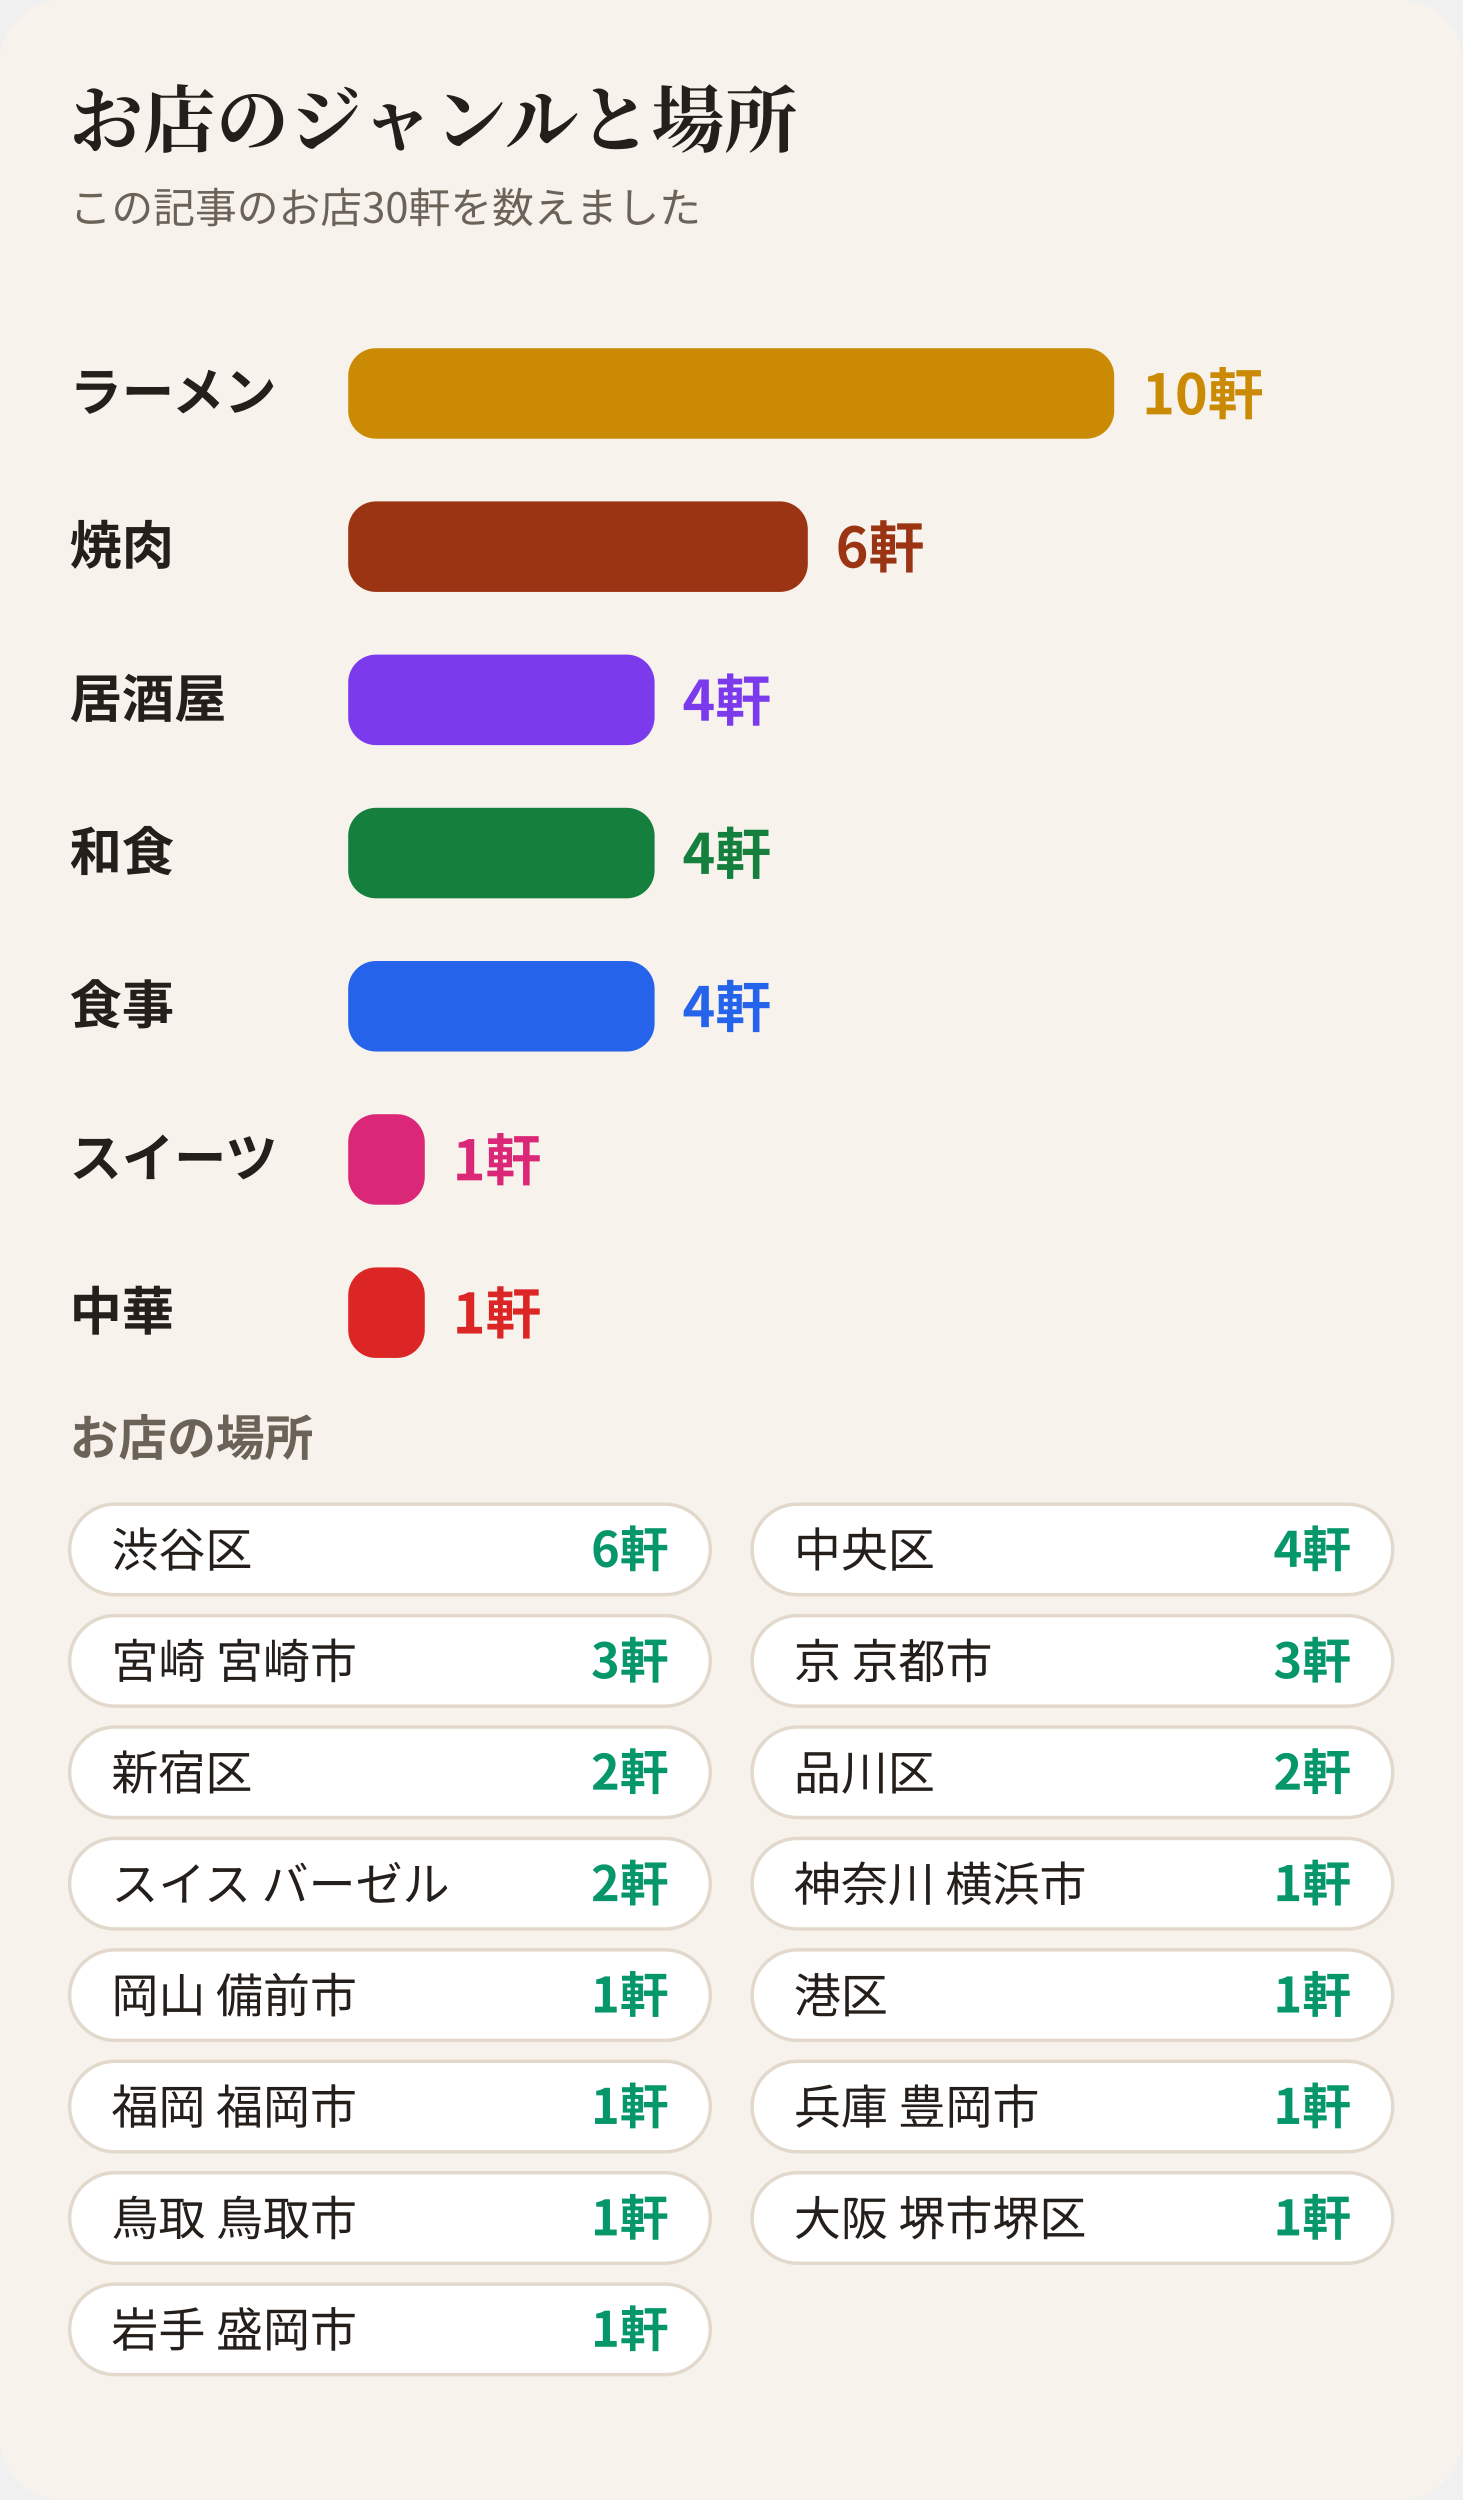
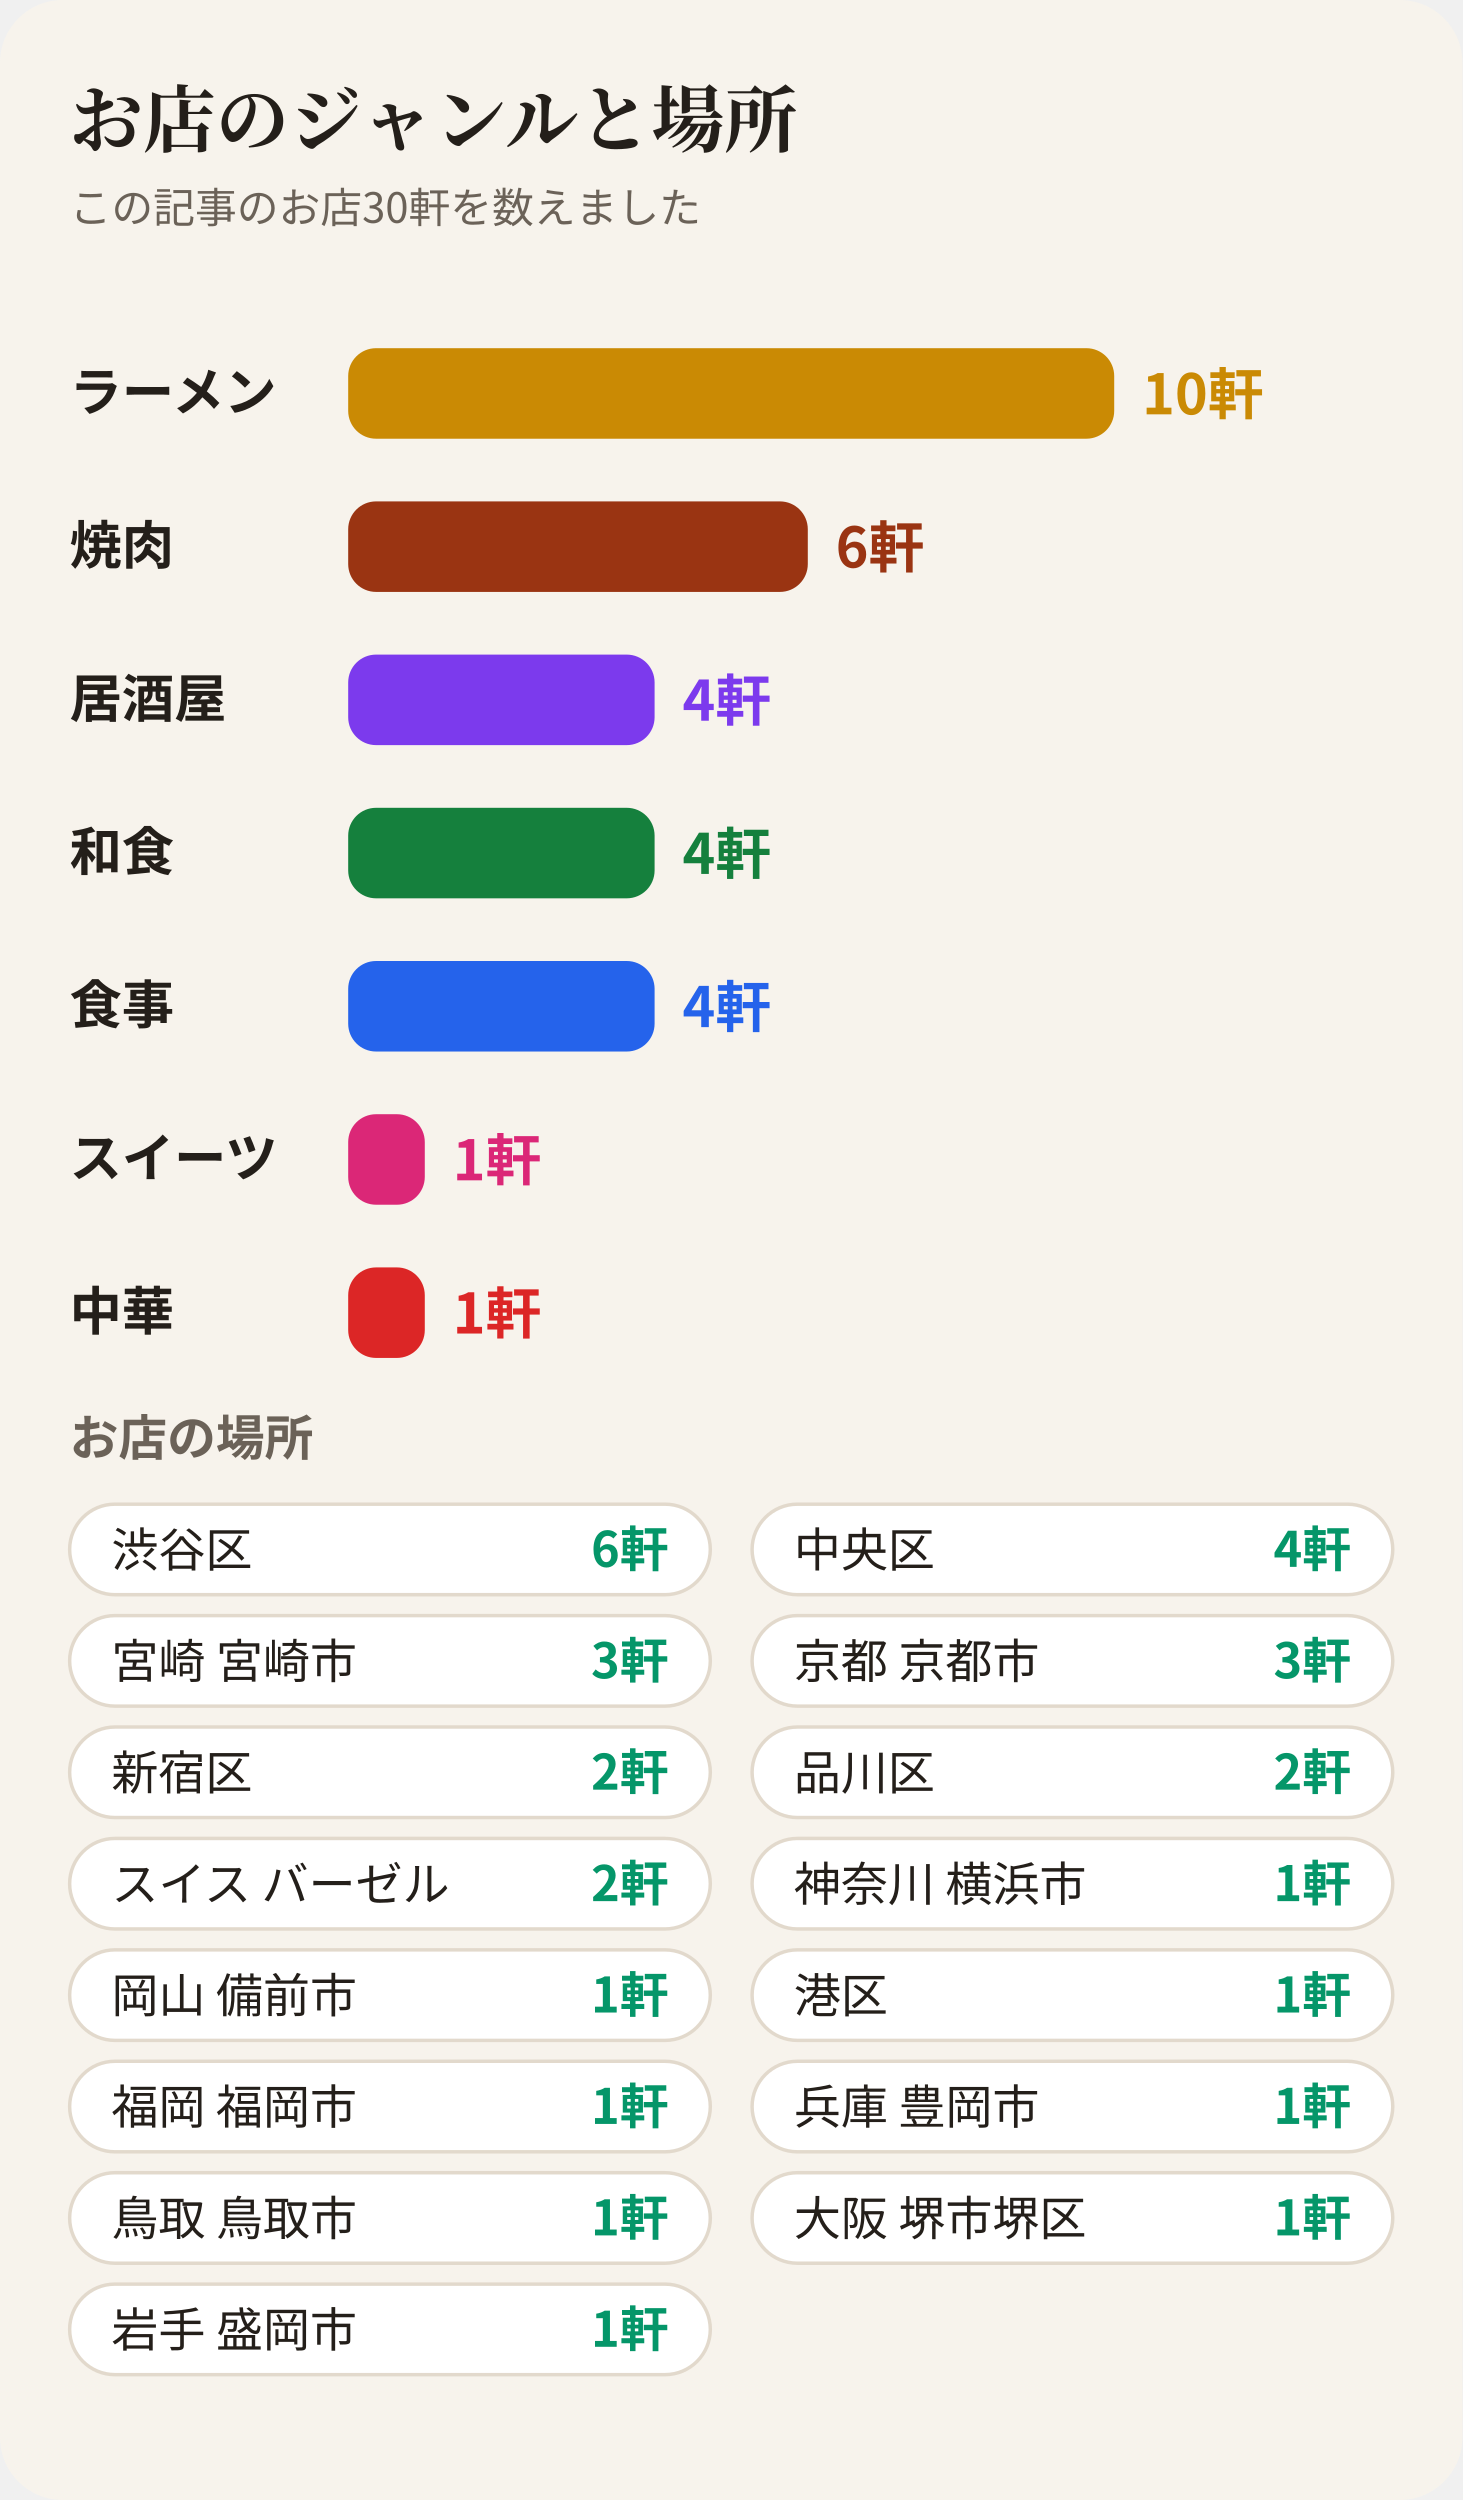
<svg xmlns="http://www.w3.org/2000/svg" viewBox="0 0 420 718" width="420" height="718" font-family="'Hiragino Sans','Noto Sans CJK JP','Noto Sans JP',sans-serif">
  <rect width="420" height="718" rx="18" fill="#F7F3EC" />
  <text x="20" y="42" font-size="21" font-weight="800" fill="#241F1A" font-family="'Hiragino Mincho ProN','Noto Serif CJK JP','Noto Serif JP',serif">お店のジャンルと場所</text>
  <text x="20" y="64" font-size="12" fill="#6B6258">この記事のお店30軒を数えました</text>
  <text x="20" y="118" font-size="15" font-weight="700" fill="#241F1A">ラーメン</text>
  <rect x="100" y="100" width="220" height="26" rx="8" fill="#ca8a04" />
  <text x="328" y="119" font-size="16" font-weight="800" fill="#ca8a04">10軒</text>
  <text x="20" y="162" font-size="15" font-weight="700" fill="#241F1A">焼肉</text>
  <rect x="100" y="144" width="132" height="26" rx="8" fill="#9a3412" />
  <text x="240" y="163" font-size="16" font-weight="800" fill="#9a3412">6軒</text>
  <text x="20" y="206" font-size="15" font-weight="700" fill="#241F1A">居酒屋</text>
  <rect x="100" y="188" width="88" height="26" rx="8" fill="#7c3aed" />
  <text x="196" y="207" font-size="16" font-weight="800" fill="#7c3aed">4軒</text>
  <text x="20" y="250" font-size="15" font-weight="700" fill="#241F1A">和食</text>
  <rect x="100" y="232" width="88" height="26" rx="8" fill="#15803d" />
  <text x="196" y="251" font-size="16" font-weight="800" fill="#15803d">4軒</text>
  <text x="20" y="294" font-size="15" font-weight="700" fill="#241F1A">食事</text>
  <rect x="100" y="276" width="88" height="26" rx="8" fill="#2563eb" />
  <text x="196" y="295" font-size="16" font-weight="800" fill="#2563eb">4軒</text>
  <text x="20" y="338" font-size="15" font-weight="700" fill="#241F1A">スイーツ</text>
  <rect x="100" y="320" width="22" height="26" rx="8" fill="#db2777" />
  <text x="130" y="339" font-size="16" font-weight="800" fill="#db2777">1軒</text>
  <text x="20" y="382" font-size="15" font-weight="700" fill="#241F1A">中華</text>
  <rect x="100" y="364" width="22" height="26" rx="8" fill="#dc2626" />
  <text x="130" y="383" font-size="16" font-weight="800" fill="#dc2626">1軒</text>
  <text x="20" y="418" font-size="14" font-weight="700" fill="#6B6258">お店の場所</text>
  <rect x="20" y="432" width="184" height="26" rx="13" fill="#fff" stroke="#E2D9CC" />
  <text x="32" y="450" font-size="13.5" fill="#241F1A">渋谷区</text>
  <text x="192" y="450" font-size="14" font-weight="800" text-anchor="end" fill="#059669">6軒</text>
  <rect x="216" y="432" width="184" height="26" rx="13" fill="#fff" stroke="#E2D9CC" />
  <text x="228" y="450" font-size="13.5" fill="#241F1A">中央区</text>
  <text x="388" y="450" font-size="14" font-weight="800" text-anchor="end" fill="#059669">4軒</text>
  <rect x="20" y="464" width="184" height="26" rx="13" fill="#fff" stroke="#E2D9CC" />
  <text x="32" y="482" font-size="13.5" fill="#241F1A">宮崎 宮崎市</text>
  <text x="192" y="482" font-size="14" font-weight="800" text-anchor="end" fill="#059669">3軒</text>
  <rect x="216" y="464" width="184" height="26" rx="13" fill="#fff" stroke="#E2D9CC" />
-   <text x="228" y="482" font-size="13.5" fill="#241F1A">京 京都市</text>
+   <text x="228" y="482" font-size="13.5" fill="#241F1A">京都 京都市</text>
  <text x="388" y="482" font-size="14" font-weight="800" text-anchor="end" fill="#059669">3軒</text>
  <rect x="20" y="496" width="184" height="26" rx="13" fill="#fff" stroke="#E2D9CC" />
  <text x="32" y="514" font-size="13.5" fill="#241F1A">新宿区</text>
  <text x="192" y="514" font-size="14" font-weight="800" text-anchor="end" fill="#059669">2軒</text>
  <rect x="216" y="496" width="184" height="26" rx="13" fill="#fff" stroke="#E2D9CC" />
  <text x="228" y="514" font-size="13.5" fill="#241F1A">品川区</text>
  <text x="388" y="514" font-size="14" font-weight="800" text-anchor="end" fill="#059669">2軒</text>
  <rect x="20" y="528" width="184" height="26" rx="13" fill="#fff" stroke="#E2D9CC" />
  <text x="32" y="546" font-size="13.5" fill="#241F1A">スイス バーゼル</text>
  <text x="192" y="546" font-size="14" font-weight="800" text-anchor="end" fill="#059669">2軒</text>
  <rect x="216" y="528" width="184" height="26" rx="13" fill="#fff" stroke="#E2D9CC" />
  <text x="228" y="546" font-size="13.5" fill="#241F1A">神奈川 横浜市</text>
  <text x="388" y="546" font-size="14" font-weight="800" text-anchor="end" fill="#059669">1軒</text>
  <rect x="20" y="560" width="184" height="26" rx="13" fill="#fff" stroke="#E2D9CC" />
  <text x="32" y="578" font-size="13.5" fill="#241F1A">岡山 備前市</text>
  <text x="192" y="578" font-size="14" font-weight="800" text-anchor="end" fill="#059669">1軒</text>
  <rect x="216" y="560" width="184" height="26" rx="13" fill="#fff" stroke="#E2D9CC" />
  <text x="228" y="578" font-size="13.5" fill="#241F1A">港区</text>
  <text x="388" y="578" font-size="14" font-weight="800" text-anchor="end" fill="#059669">1軒</text>
  <rect x="20" y="592" width="184" height="26" rx="13" fill="#fff" stroke="#E2D9CC" />
  <text x="32" y="610" font-size="13.5" fill="#241F1A">福岡 福岡市</text>
  <text x="192" y="610" font-size="14" font-weight="800" text-anchor="end" fill="#059669">1軒</text>
  <rect x="216" y="592" width="184" height="26" rx="13" fill="#fff" stroke="#E2D9CC" />
  <text x="228" y="610" font-size="13.5" fill="#241F1A">兵庫 豊岡市</text>
  <text x="388" y="610" font-size="14" font-weight="800" text-anchor="end" fill="#059669">1軒</text>
  <rect x="20" y="624" width="184" height="26" rx="13" fill="#fff" stroke="#E2D9CC" />
  <text x="32" y="642" font-size="13.5" fill="#241F1A">鳥取 鳥取市</text>
  <text x="192" y="642" font-size="14" font-weight="800" text-anchor="end" fill="#059669">1軒</text>
  <rect x="216" y="624" width="184" height="26" rx="13" fill="#fff" stroke="#E2D9CC" />
  <text x="228" y="642" font-size="13.5" fill="#241F1A">大阪 堺市堺区</text>
  <text x="388" y="642" font-size="14" font-weight="800" text-anchor="end" fill="#059669">1軒</text>
  <rect x="20" y="656" width="184" height="26" rx="13" fill="#fff" stroke="#E2D9CC" />
  <text x="32" y="674" font-size="13.5" fill="#241F1A">岩手 盛岡市</text>
  <text x="192" y="674" font-size="14" font-weight="800" text-anchor="end" fill="#059669">1軒</text>
</svg>
